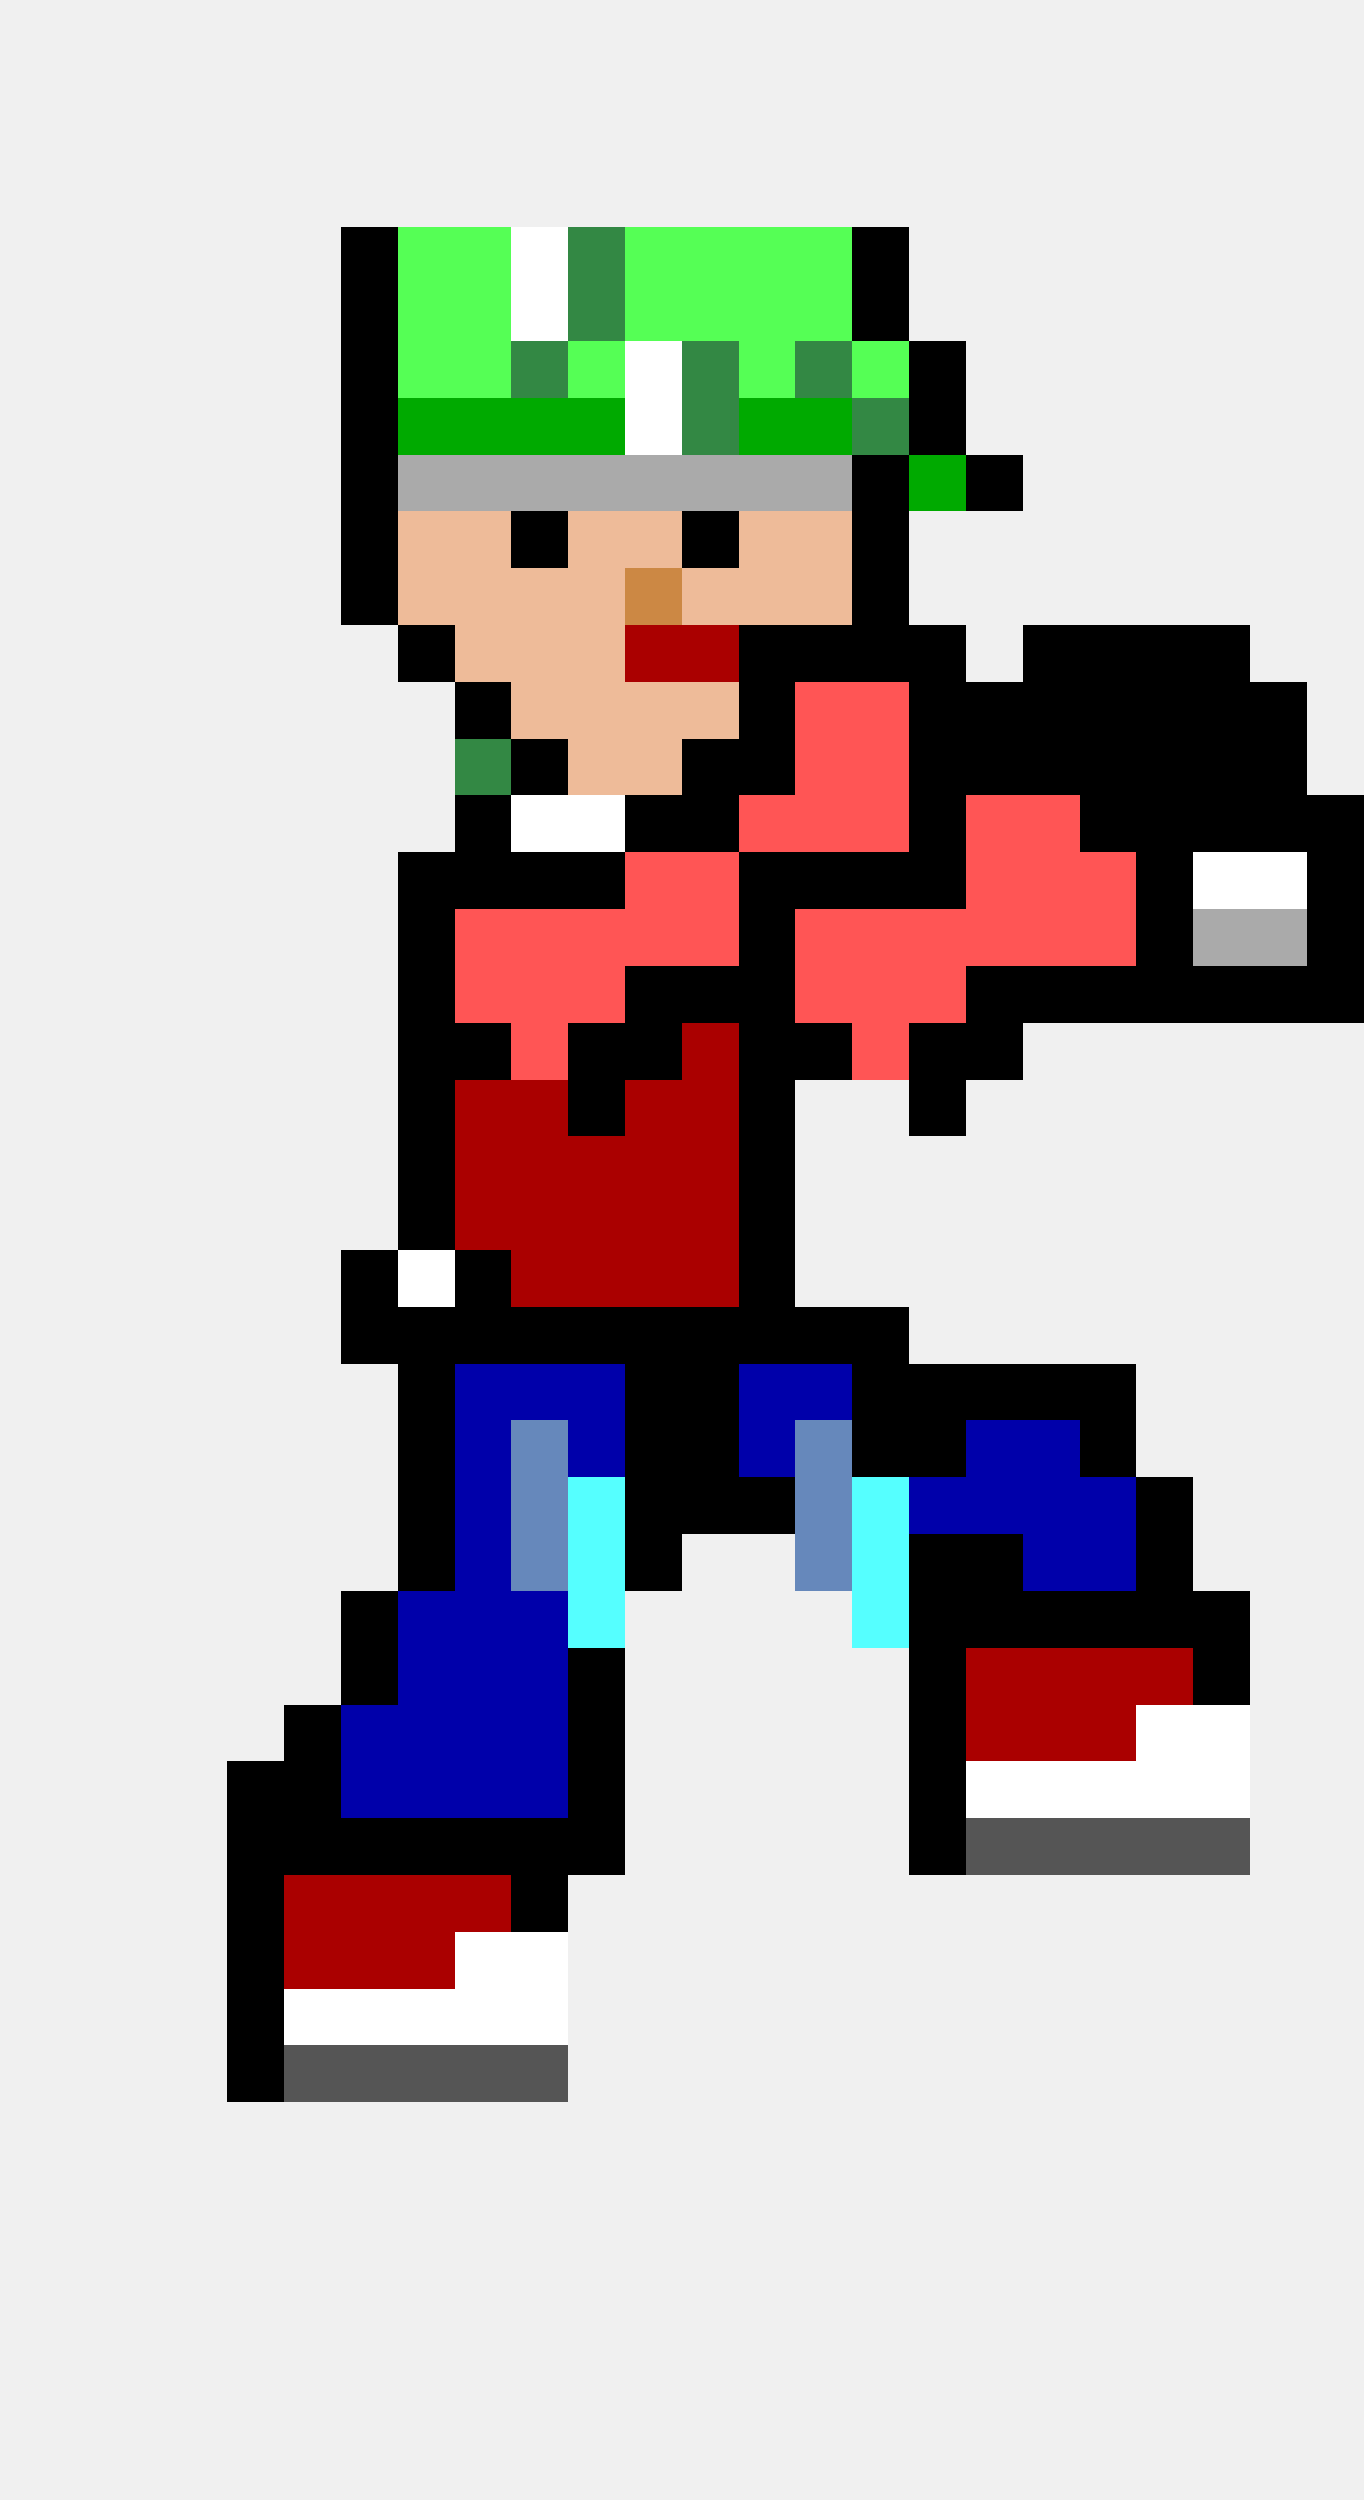
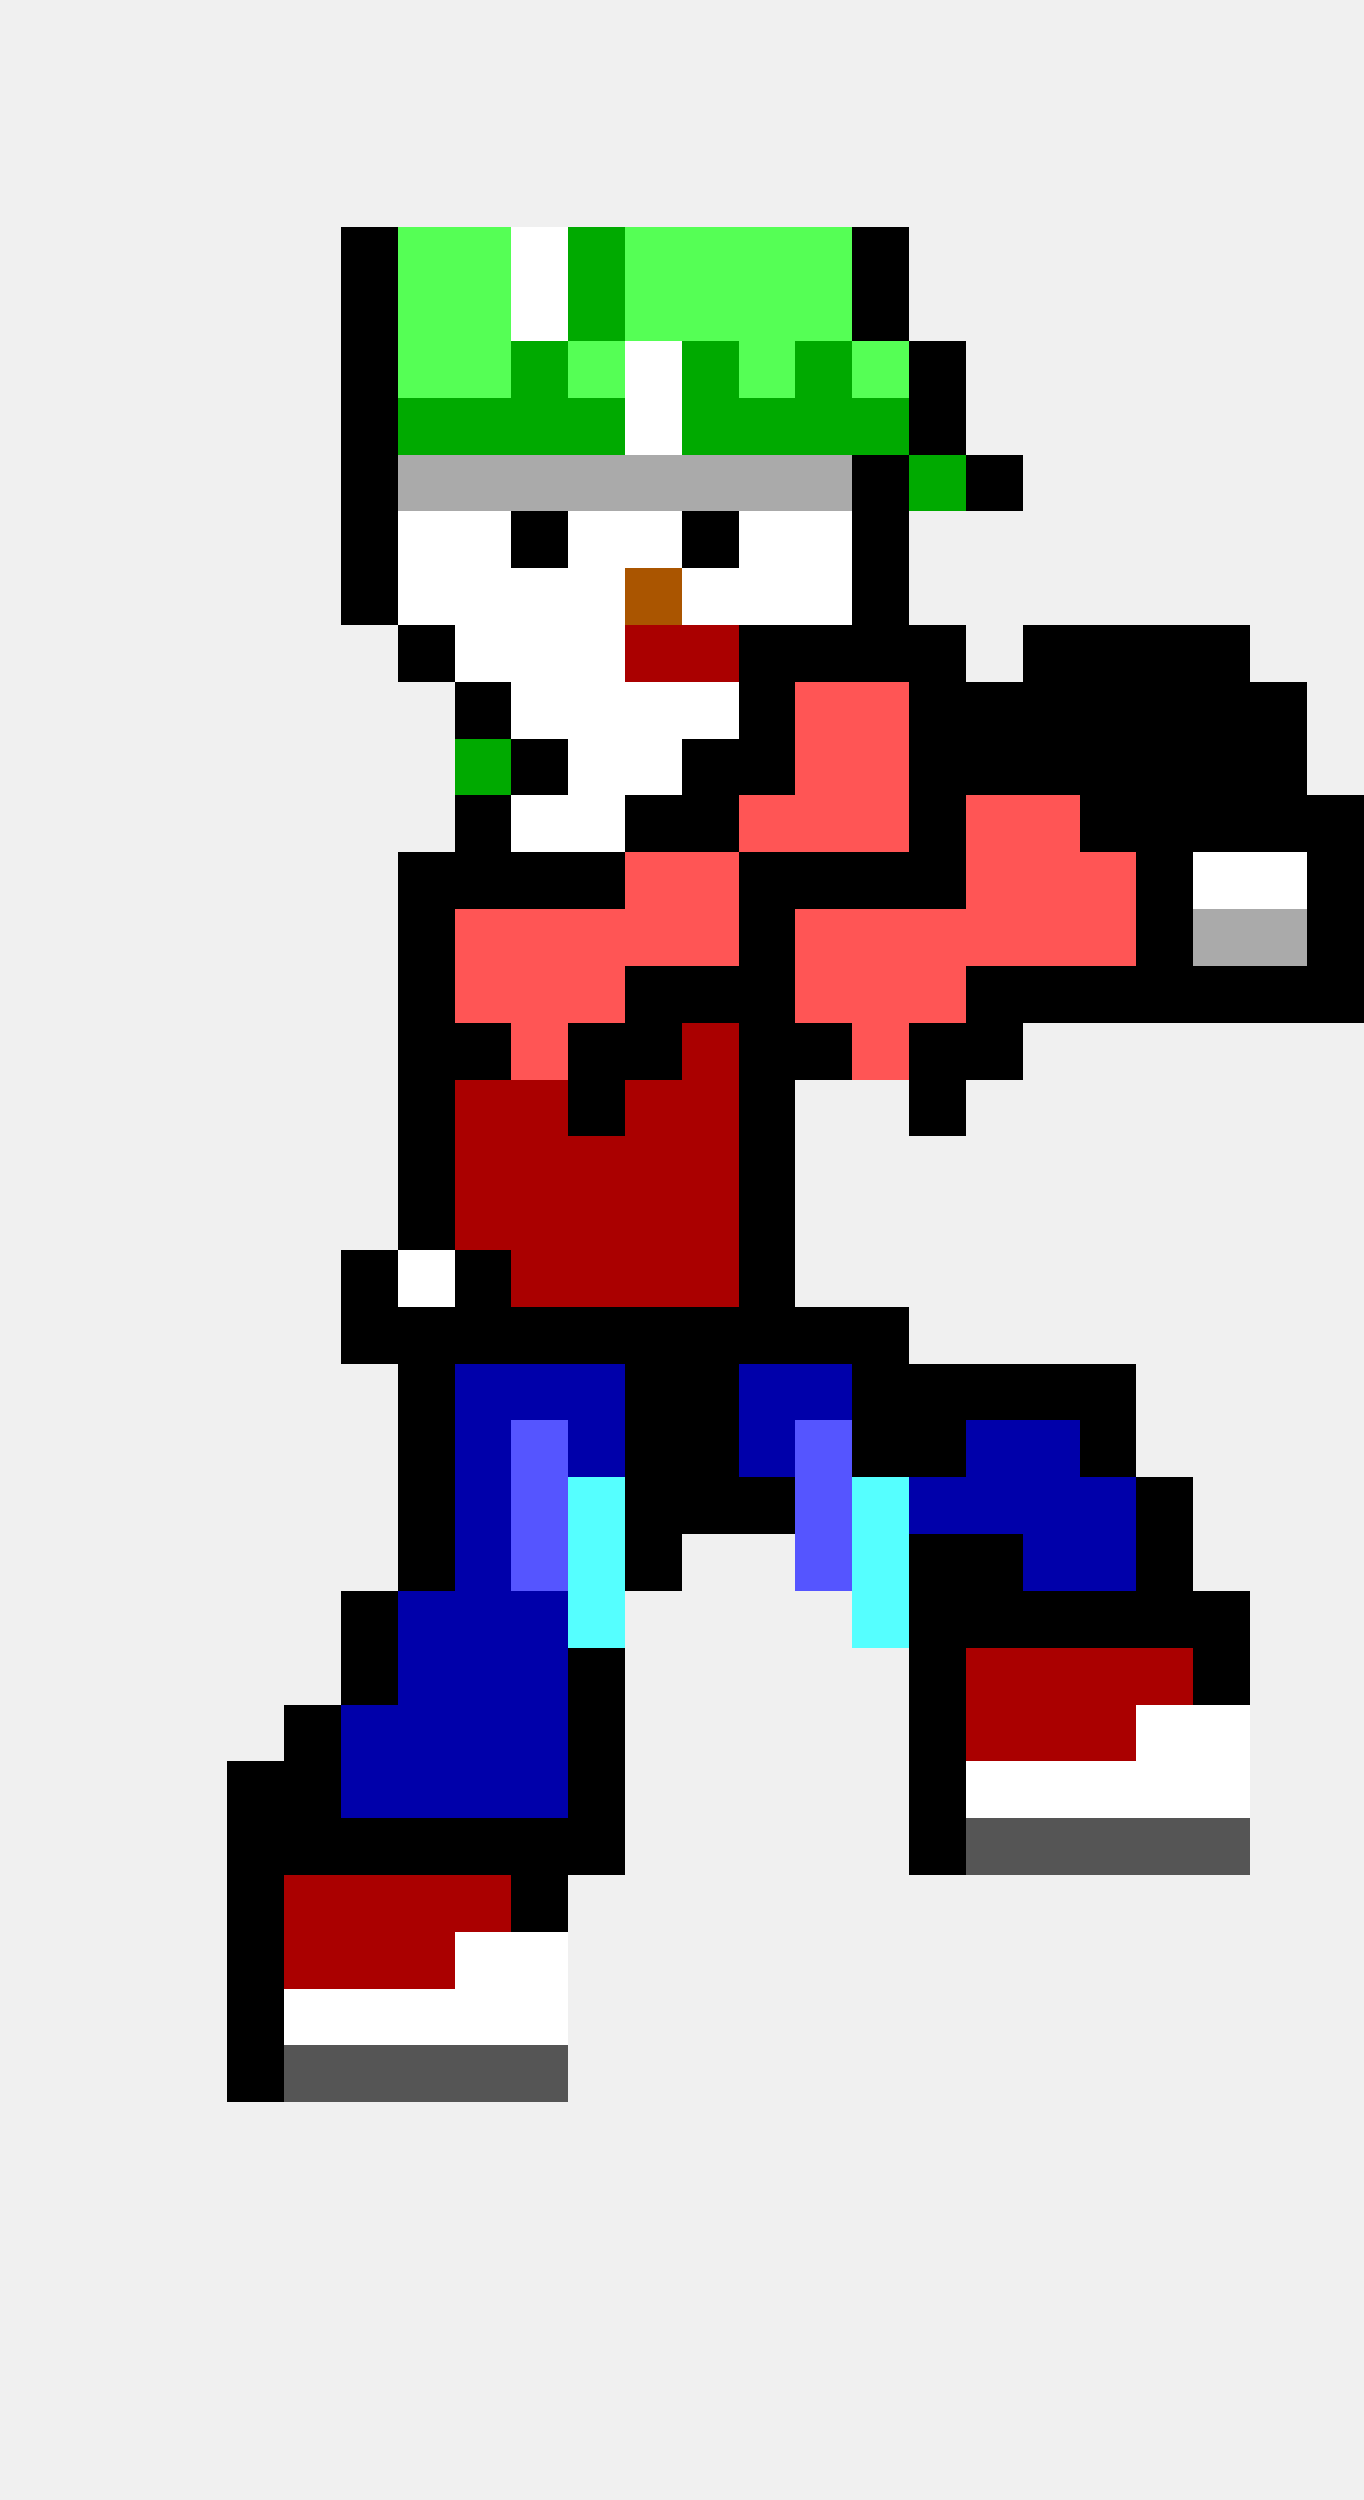
<svg xmlns="http://www.w3.org/2000/svg" width="24" height="44" viewBox="0 0 24 44" shape-rendering="crispEdges">
  <rect x="6" y="4" width="1" height="1" fill="#000000" />
  <rect x="7" y="4" width="1" height="1" fill="#55ff55" />
  <rect x="8" y="4" width="1" height="1" fill="#55ff55" />
  <rect x="9" y="4" width="1" height="1" fill="#ffffff" />
-   <rect x="10" y="4" width="1" height="1" fill="#338844" />
+   <rect x="10" y="4" width="1" height="1" fill="#00aa00" />
  <rect x="11" y="4" width="1" height="1" fill="#55ff55" />
  <rect x="12" y="4" width="1" height="1" fill="#55ff55" />
  <rect x="13" y="4" width="1" height="1" fill="#55ff55" />
  <rect x="14" y="4" width="1" height="1" fill="#55ff55" />
  <rect x="15" y="4" width="1" height="1" fill="#000000" />
  <rect x="6" y="5" width="1" height="1" fill="#000000" />
  <rect x="7" y="5" width="1" height="1" fill="#55ff55" />
  <rect x="8" y="5" width="1" height="1" fill="#55ff55" />
  <rect x="9" y="5" width="1" height="1" fill="#ffffff" />
-   <rect x="10" y="5" width="1" height="1" fill="#338844" />
+   <rect x="10" y="5" width="1" height="1" fill="#00aa00" />
  <rect x="11" y="5" width="1" height="1" fill="#55ff55" />
  <rect x="12" y="5" width="1" height="1" fill="#55ff55" />
  <rect x="13" y="5" width="1" height="1" fill="#55ff55" />
  <rect x="14" y="5" width="1" height="1" fill="#55ff55" />
  <rect x="15" y="5" width="1" height="1" fill="#000000" />
  <rect x="6" y="6" width="1" height="1" fill="#000000" />
  <rect x="7" y="6" width="1" height="1" fill="#55ff55" />
  <rect x="8" y="6" width="1" height="1" fill="#55ff55" />
-   <rect x="9" y="6" width="1" height="1" fill="#338844" />
+   <rect x="9" y="6" width="1" height="1" fill="#00aa00" />
  <rect x="10" y="6" width="1" height="1" fill="#55ff55" />
  <rect x="11" y="6" width="1" height="1" fill="#ffffff" />
-   <rect x="12" y="6" width="1" height="1" fill="#338844" />
+   <rect x="12" y="6" width="1" height="1" fill="#00aa00" />
  <rect x="13" y="6" width="1" height="1" fill="#55ff55" />
-   <rect x="14" y="6" width="1" height="1" fill="#338844" />
+   <rect x="14" y="6" width="1" height="1" fill="#00aa00" />
  <rect x="15" y="6" width="1" height="1" fill="#55ff55" />
  <rect x="16" y="6" width="1" height="1" fill="#000000" />
  <rect x="6" y="7" width="1" height="1" fill="#000000" />
  <rect x="7" y="7" width="1" height="1" fill="#00aa00" />
  <rect x="8" y="7" width="1" height="1" fill="#00aa00" />
  <rect x="9" y="7" width="1" height="1" fill="#00aa00" />
  <rect x="10" y="7" width="1" height="1" fill="#00aa00" />
  <rect x="11" y="7" width="1" height="1" fill="#ffffff" />
-   <rect x="12" y="7" width="1" height="1" fill="#338844" />
+   <rect x="12" y="7" width="1" height="1" fill="#00aa00" />
  <rect x="13" y="7" width="1" height="1" fill="#00aa00" />
  <rect x="14" y="7" width="1" height="1" fill="#00aa00" />
-   <rect x="15" y="7" width="1" height="1" fill="#338844" />
+   <rect x="15" y="7" width="1" height="1" fill="#00aa00" />
  <rect x="16" y="7" width="1" height="1" fill="#000000" />
  <rect x="6" y="8" width="1" height="1" fill="#000000" />
  <rect x="7" y="8" width="1" height="1" fill="#aaaaaa" />
  <rect x="8" y="8" width="1" height="1" fill="#aaaaaa" />
  <rect x="9" y="8" width="1" height="1" fill="#aaaaaa" />
  <rect x="10" y="8" width="1" height="1" fill="#aaaaaa" />
  <rect x="11" y="8" width="1" height="1" fill="#aaaaaa" />
  <rect x="12" y="8" width="1" height="1" fill="#aaaaaa" />
  <rect x="13" y="8" width="1" height="1" fill="#aaaaaa" />
  <rect x="14" y="8" width="1" height="1" fill="#aaaaaa" />
  <rect x="15" y="8" width="1" height="1" fill="#000000" />
  <rect x="16" y="8" width="1" height="1" fill="#00aa00" />
  <rect x="17" y="8" width="1" height="1" fill="#000000" />
  <rect x="6" y="9" width="1" height="1" fill="#000000" />
-   <rect x="7" y="9" width="1" height="1" fill="#eebb99" />
-   <rect x="8" y="9" width="1" height="1" fill="#eebb99" />
+   <rect x="7" y="9" width="1" height="1" fill="#ffffff" />
+   <rect x="8" y="9" width="1" height="1" fill="#ffffff" />
  <rect x="9" y="9" width="1" height="1" fill="#000000" />
-   <rect x="10" y="9" width="1" height="1" fill="#eebb99" />
-   <rect x="11" y="9" width="1" height="1" fill="#eebb99" />
+   <rect x="10" y="9" width="1" height="1" fill="#ffffff" />
+   <rect x="11" y="9" width="1" height="1" fill="#ffffff" />
  <rect x="12" y="9" width="1" height="1" fill="#000000" />
-   <rect x="13" y="9" width="1" height="1" fill="#eebb99" />
-   <rect x="14" y="9" width="1" height="1" fill="#eebb99" />
+   <rect x="13" y="9" width="1" height="1" fill="#ffffff" />
+   <rect x="14" y="9" width="1" height="1" fill="#ffffff" />
  <rect x="15" y="9" width="1" height="1" fill="#000000" />
  <rect x="6" y="10" width="1" height="1" fill="#000000" />
-   <rect x="7" y="10" width="1" height="1" fill="#eebb99" />
-   <rect x="8" y="10" width="1" height="1" fill="#eebb99" />
-   <rect x="9" y="10" width="1" height="1" fill="#eebb99" />
-   <rect x="10" y="10" width="1" height="1" fill="#eebb99" />
-   <rect x="11" y="10" width="1" height="1" fill="#cc8844" />
-   <rect x="12" y="10" width="1" height="1" fill="#eebb99" />
-   <rect x="13" y="10" width="1" height="1" fill="#eebb99" />
-   <rect x="14" y="10" width="1" height="1" fill="#eebb99" />
+   <rect x="7" y="10" width="1" height="1" fill="#ffffff" />
+   <rect x="8" y="10" width="1" height="1" fill="#ffffff" />
+   <rect x="9" y="10" width="1" height="1" fill="#ffffff" />
+   <rect x="10" y="10" width="1" height="1" fill="#ffffff" />
+   <rect x="11" y="10" width="1" height="1" fill="#aa5500" />
+   <rect x="12" y="10" width="1" height="1" fill="#ffffff" />
+   <rect x="13" y="10" width="1" height="1" fill="#ffffff" />
+   <rect x="14" y="10" width="1" height="1" fill="#ffffff" />
  <rect x="15" y="10" width="1" height="1" fill="#000000" />
  <rect x="7" y="11" width="1" height="1" fill="#000000" />
-   <rect x="8" y="11" width="1" height="1" fill="#eebb99" />
-   <rect x="9" y="11" width="1" height="1" fill="#eebb99" />
-   <rect x="10" y="11" width="1" height="1" fill="#eebb99" />
+   <rect x="8" y="11" width="1" height="1" fill="#ffffff" />
+   <rect x="9" y="11" width="1" height="1" fill="#ffffff" />
+   <rect x="10" y="11" width="1" height="1" fill="#ffffff" />
  <rect x="11" y="11" width="1" height="1" fill="#aa0000" />
  <rect x="12" y="11" width="1" height="1" fill="#aa0000" />
  <rect x="13" y="11" width="1" height="1" fill="#000000" />
  <rect x="14" y="11" width="1" height="1" fill="#000000" />
  <rect x="15" y="11" width="1" height="1" fill="#000000" />
  <rect x="16" y="11" width="1" height="1" fill="#000000" />
  <rect x="18" y="11" width="1" height="1" fill="#000000" />
  <rect x="19" y="11" width="1" height="1" fill="#000000" />
  <rect x="20" y="11" width="1" height="1" fill="#000000" />
  <rect x="21" y="11" width="1" height="1" fill="#000000" />
  <rect x="8" y="12" width="1" height="1" fill="#000000" />
-   <rect x="9" y="12" width="1" height="1" fill="#eebb99" />
-   <rect x="10" y="12" width="1" height="1" fill="#eebb99" />
-   <rect x="11" y="12" width="1" height="1" fill="#eebb99" />
-   <rect x="12" y="12" width="1" height="1" fill="#eebb99" />
+   <rect x="9" y="12" width="1" height="1" fill="#ffffff" />
+   <rect x="10" y="12" width="1" height="1" fill="#ffffff" />
+   <rect x="11" y="12" width="1" height="1" fill="#ffffff" />
+   <rect x="12" y="12" width="1" height="1" fill="#ffffff" />
  <rect x="13" y="12" width="1" height="1" fill="#000000" />
  <rect x="14" y="12" width="1" height="1" fill="#ff5555" />
  <rect x="15" y="12" width="1" height="1" fill="#ff5555" />
  <rect x="16" y="12" width="1" height="1" fill="#000000" />
  <rect x="17" y="12" width="1" height="1" fill="#000000" />
  <rect x="18" y="12" width="1" height="1" fill="#000000" />
  <rect x="19" y="12" width="1" height="1" fill="#000000" />
  <rect x="20" y="12" width="1" height="1" fill="#000000" />
  <rect x="21" y="12" width="1" height="1" fill="#000000" />
  <rect x="22" y="12" width="1" height="1" fill="#000000" />
-   <rect x="8" y="13" width="1" height="1" fill="#338844" />
+   <rect x="8" y="13" width="1" height="1" fill="#00aa00" />
  <rect x="9" y="13" width="1" height="1" fill="#000000" />
-   <rect x="10" y="13" width="1" height="1" fill="#eebb99" />
-   <rect x="11" y="13" width="1" height="1" fill="#eebb99" />
+   <rect x="10" y="13" width="1" height="1" fill="#ffffff" />
+   <rect x="11" y="13" width="1" height="1" fill="#ffffff" />
  <rect x="12" y="13" width="1" height="1" fill="#000000" />
  <rect x="13" y="13" width="1" height="1" fill="#000000" />
  <rect x="14" y="13" width="1" height="1" fill="#ff5555" />
  <rect x="15" y="13" width="1" height="1" fill="#ff5555" />
  <rect x="16" y="13" width="1" height="1" fill="#000000" />
  <rect x="17" y="13" width="1" height="1" fill="#000000" />
  <rect x="18" y="13" width="1" height="1" fill="#000000" />
  <rect x="19" y="13" width="1" height="1" fill="#000000" />
  <rect x="20" y="13" width="1" height="1" fill="#000000" />
  <rect x="21" y="13" width="1" height="1" fill="#000000" />
  <rect x="22" y="13" width="1" height="1" fill="#000000" />
  <rect x="8" y="14" width="1" height="1" fill="#000000" />
  <rect x="9" y="14" width="1" height="1" fill="#ffffff" />
  <rect x="10" y="14" width="1" height="1" fill="#ffffff" />
  <rect x="11" y="14" width="1" height="1" fill="#000000" />
  <rect x="12" y="14" width="1" height="1" fill="#000000" />
  <rect x="13" y="14" width="1" height="1" fill="#ff5555" />
  <rect x="14" y="14" width="1" height="1" fill="#ff5555" />
  <rect x="15" y="14" width="1" height="1" fill="#ff5555" />
  <rect x="16" y="14" width="1" height="1" fill="#000000" />
  <rect x="17" y="14" width="1" height="1" fill="#ff5555" />
  <rect x="18" y="14" width="1" height="1" fill="#ff5555" />
  <rect x="19" y="14" width="1" height="1" fill="#000000" />
  <rect x="20" y="14" width="1" height="1" fill="#000000" />
  <rect x="21" y="14" width="1" height="1" fill="#000000" />
  <rect x="22" y="14" width="1" height="1" fill="#000000" />
  <rect x="23" y="14" width="1" height="1" fill="#000000" />
  <rect x="7" y="15" width="1" height="1" fill="#000000" />
  <rect x="8" y="15" width="1" height="1" fill="#000000" />
  <rect x="9" y="15" width="1" height="1" fill="#000000" />
  <rect x="10" y="15" width="1" height="1" fill="#000000" />
  <rect x="11" y="15" width="1" height="1" fill="#ff5555" />
  <rect x="12" y="15" width="1" height="1" fill="#ff5555" />
  <rect x="13" y="15" width="1" height="1" fill="#000000" />
  <rect x="14" y="15" width="1" height="1" fill="#000000" />
  <rect x="15" y="15" width="1" height="1" fill="#000000" />
  <rect x="16" y="15" width="1" height="1" fill="#000000" />
  <rect x="17" y="15" width="1" height="1" fill="#ff5555" />
  <rect x="18" y="15" width="1" height="1" fill="#ff5555" />
  <rect x="19" y="15" width="1" height="1" fill="#ff5555" />
  <rect x="20" y="15" width="1" height="1" fill="#000000" />
  <rect x="21" y="15" width="1" height="1" fill="#ffffff" />
  <rect x="22" y="15" width="1" height="1" fill="#ffffff" />
  <rect x="23" y="15" width="1" height="1" fill="#000000" />
  <rect x="7" y="16" width="1" height="1" fill="#000000" />
  <rect x="8" y="16" width="1" height="1" fill="#ff5555" />
  <rect x="9" y="16" width="1" height="1" fill="#ff5555" />
  <rect x="10" y="16" width="1" height="1" fill="#ff5555" />
  <rect x="11" y="16" width="1" height="1" fill="#ff5555" />
  <rect x="12" y="16" width="1" height="1" fill="#ff5555" />
  <rect x="13" y="16" width="1" height="1" fill="#000000" />
  <rect x="14" y="16" width="1" height="1" fill="#ff5555" />
  <rect x="15" y="16" width="1" height="1" fill="#ff5555" />
  <rect x="16" y="16" width="1" height="1" fill="#ff5555" />
  <rect x="17" y="16" width="1" height="1" fill="#ff5555" />
  <rect x="18" y="16" width="1" height="1" fill="#ff5555" />
  <rect x="19" y="16" width="1" height="1" fill="#ff5555" />
  <rect x="20" y="16" width="1" height="1" fill="#000000" />
  <rect x="21" y="16" width="1" height="1" fill="#aaaaaa" />
  <rect x="22" y="16" width="1" height="1" fill="#aaaaaa" />
  <rect x="23" y="16" width="1" height="1" fill="#000000" />
  <rect x="7" y="17" width="1" height="1" fill="#000000" />
  <rect x="8" y="17" width="1" height="1" fill="#ff5555" />
  <rect x="9" y="17" width="1" height="1" fill="#ff5555" />
  <rect x="10" y="17" width="1" height="1" fill="#ff5555" />
  <rect x="11" y="17" width="1" height="1" fill="#000000" />
  <rect x="12" y="17" width="1" height="1" fill="#000000" />
  <rect x="13" y="17" width="1" height="1" fill="#000000" />
  <rect x="14" y="17" width="1" height="1" fill="#ff5555" />
  <rect x="15" y="17" width="1" height="1" fill="#ff5555" />
  <rect x="16" y="17" width="1" height="1" fill="#ff5555" />
  <rect x="17" y="17" width="1" height="1" fill="#000000" />
  <rect x="18" y="17" width="1" height="1" fill="#000000" />
  <rect x="19" y="17" width="1" height="1" fill="#000000" />
  <rect x="20" y="17" width="1" height="1" fill="#000000" />
  <rect x="21" y="17" width="1" height="1" fill="#000000" />
  <rect x="22" y="17" width="1" height="1" fill="#000000" />
  <rect x="23" y="17" width="1" height="1" fill="#000000" />
  <rect x="7" y="18" width="1" height="1" fill="#000000" />
  <rect x="8" y="18" width="1" height="1" fill="#000000" />
  <rect x="9" y="18" width="1" height="1" fill="#ff5555" />
  <rect x="10" y="18" width="1" height="1" fill="#000000" />
  <rect x="11" y="18" width="1" height="1" fill="#000000" />
  <rect x="12" y="18" width="1" height="1" fill="#aa0000" />
  <rect x="13" y="18" width="1" height="1" fill="#000000" />
  <rect x="14" y="18" width="1" height="1" fill="#000000" />
  <rect x="15" y="18" width="1" height="1" fill="#ff5555" />
  <rect x="16" y="18" width="1" height="1" fill="#000000" />
  <rect x="17" y="18" width="1" height="1" fill="#000000" />
  <rect x="7" y="19" width="1" height="1" fill="#000000" />
  <rect x="8" y="19" width="1" height="1" fill="#aa0000" />
  <rect x="9" y="19" width="1" height="1" fill="#aa0000" />
  <rect x="10" y="19" width="1" height="1" fill="#000000" />
  <rect x="11" y="19" width="1" height="1" fill="#aa0000" />
  <rect x="12" y="19" width="1" height="1" fill="#aa0000" />
  <rect x="13" y="19" width="1" height="1" fill="#000000" />
  <rect x="16" y="19" width="1" height="1" fill="#000000" />
  <rect x="7" y="20" width="1" height="1" fill="#000000" />
  <rect x="8" y="20" width="1" height="1" fill="#aa0000" />
  <rect x="9" y="20" width="1" height="1" fill="#aa0000" />
  <rect x="10" y="20" width="1" height="1" fill="#aa0000" />
  <rect x="11" y="20" width="1" height="1" fill="#aa0000" />
  <rect x="12" y="20" width="1" height="1" fill="#aa0000" />
  <rect x="13" y="20" width="1" height="1" fill="#000000" />
  <rect x="7" y="21" width="1" height="1" fill="#000000" />
  <rect x="8" y="21" width="1" height="1" fill="#aa0000" />
  <rect x="9" y="21" width="1" height="1" fill="#aa0000" />
  <rect x="10" y="21" width="1" height="1" fill="#aa0000" />
  <rect x="11" y="21" width="1" height="1" fill="#aa0000" />
  <rect x="12" y="21" width="1" height="1" fill="#aa0000" />
  <rect x="13" y="21" width="1" height="1" fill="#000000" />
  <rect x="6" y="22" width="1" height="1" fill="#000000" />
  <rect x="7" y="22" width="1" height="1" fill="#ffffff" />
  <rect x="8" y="22" width="1" height="1" fill="#000000" />
  <rect x="9" y="22" width="1" height="1" fill="#aa0000" />
  <rect x="10" y="22" width="1" height="1" fill="#aa0000" />
  <rect x="11" y="22" width="1" height="1" fill="#aa0000" />
  <rect x="12" y="22" width="1" height="1" fill="#aa0000" />
  <rect x="13" y="22" width="1" height="1" fill="#000000" />
  <rect x="6" y="23" width="1" height="1" fill="#000000" />
  <rect x="7" y="23" width="1" height="1" fill="#000000" />
  <rect x="8" y="23" width="1" height="1" fill="#000000" />
  <rect x="9" y="23" width="1" height="1" fill="#000000" />
  <rect x="10" y="23" width="1" height="1" fill="#000000" />
  <rect x="11" y="23" width="1" height="1" fill="#000000" />
  <rect x="12" y="23" width="1" height="1" fill="#000000" />
  <rect x="13" y="23" width="1" height="1" fill="#000000" />
  <rect x="14" y="23" width="1" height="1" fill="#000000" />
  <rect x="15" y="23" width="1" height="1" fill="#000000" />
  <rect x="7" y="24" width="1" height="1" fill="#000000" />
  <rect x="8" y="24" width="1" height="1" fill="#0000aa" />
  <rect x="9" y="24" width="1" height="1" fill="#0000aa" />
  <rect x="10" y="24" width="1" height="1" fill="#0000aa" />
  <rect x="11" y="24" width="1" height="1" fill="#000000" />
  <rect x="12" y="24" width="1" height="1" fill="#000000" />
  <rect x="13" y="24" width="1" height="1" fill="#0000aa" />
  <rect x="14" y="24" width="1" height="1" fill="#0000aa" />
  <rect x="15" y="24" width="1" height="1" fill="#000000" />
  <rect x="16" y="24" width="1" height="1" fill="#000000" />
  <rect x="17" y="24" width="1" height="1" fill="#000000" />
  <rect x="18" y="24" width="1" height="1" fill="#000000" />
  <rect x="19" y="24" width="1" height="1" fill="#000000" />
  <rect x="7" y="25" width="1" height="1" fill="#000000" />
  <rect x="8" y="25" width="1" height="1" fill="#0000aa" />
-   <rect x="9" y="25" width="1" height="1" fill="#6688bb" />
+   <rect x="9" y="25" width="1" height="1" fill="#5555ff" />
  <rect x="10" y="25" width="1" height="1" fill="#0000aa" />
  <rect x="11" y="25" width="1" height="1" fill="#000000" />
  <rect x="12" y="25" width="1" height="1" fill="#000000" />
  <rect x="13" y="25" width="1" height="1" fill="#0000aa" />
-   <rect x="14" y="25" width="1" height="1" fill="#6688bb" />
+   <rect x="14" y="25" width="1" height="1" fill="#5555ff" />
  <rect x="15" y="25" width="1" height="1" fill="#000000" />
  <rect x="16" y="25" width="1" height="1" fill="#000000" />
  <rect x="17" y="25" width="1" height="1" fill="#0000aa" />
  <rect x="18" y="25" width="1" height="1" fill="#0000aa" />
  <rect x="19" y="25" width="1" height="1" fill="#000000" />
  <rect x="7" y="26" width="1" height="1" fill="#000000" />
  <rect x="8" y="26" width="1" height="1" fill="#0000aa" />
-   <rect x="9" y="26" width="1" height="1" fill="#6688bb" />
+   <rect x="9" y="26" width="1" height="1" fill="#5555ff" />
  <rect x="10" y="26" width="1" height="1" fill="#55ffff" />
  <rect x="11" y="26" width="1" height="1" fill="#000000" />
  <rect x="12" y="26" width="1" height="1" fill="#000000" />
  <rect x="13" y="26" width="1" height="1" fill="#000000" />
-   <rect x="14" y="26" width="1" height="1" fill="#6688bb" />
+   <rect x="14" y="26" width="1" height="1" fill="#5555ff" />
  <rect x="15" y="26" width="1" height="1" fill="#55ffff" />
  <rect x="16" y="26" width="1" height="1" fill="#0000aa" />
  <rect x="17" y="26" width="1" height="1" fill="#0000aa" />
  <rect x="18" y="26" width="1" height="1" fill="#0000aa" />
  <rect x="19" y="26" width="1" height="1" fill="#0000aa" />
  <rect x="20" y="26" width="1" height="1" fill="#000000" />
  <rect x="7" y="27" width="1" height="1" fill="#000000" />
  <rect x="8" y="27" width="1" height="1" fill="#0000aa" />
-   <rect x="9" y="27" width="1" height="1" fill="#6688bb" />
+   <rect x="9" y="27" width="1" height="1" fill="#5555ff" />
  <rect x="10" y="27" width="1" height="1" fill="#55ffff" />
  <rect x="11" y="27" width="1" height="1" fill="#000000" />
-   <rect x="14" y="27" width="1" height="1" fill="#6688bb" />
+   <rect x="14" y="27" width="1" height="1" fill="#5555ff" />
  <rect x="15" y="27" width="1" height="1" fill="#55ffff" />
  <rect x="16" y="27" width="1" height="1" fill="#000000" />
  <rect x="17" y="27" width="1" height="1" fill="#000000" />
  <rect x="18" y="27" width="1" height="1" fill="#0000aa" />
  <rect x="19" y="27" width="1" height="1" fill="#0000aa" />
  <rect x="20" y="27" width="1" height="1" fill="#000000" />
  <rect x="6" y="28" width="1" height="1" fill="#000000" />
  <rect x="7" y="28" width="1" height="1" fill="#0000aa" />
  <rect x="8" y="28" width="1" height="1" fill="#0000aa" />
  <rect x="9" y="28" width="1" height="1" fill="#0000aa" />
  <rect x="10" y="28" width="1" height="1" fill="#55ffff" />
  <rect x="15" y="28" width="1" height="1" fill="#55ffff" />
  <rect x="16" y="28" width="1" height="1" fill="#000000" />
  <rect x="17" y="28" width="1" height="1" fill="#000000" />
  <rect x="18" y="28" width="1" height="1" fill="#000000" />
  <rect x="19" y="28" width="1" height="1" fill="#000000" />
  <rect x="20" y="28" width="1" height="1" fill="#000000" />
  <rect x="21" y="28" width="1" height="1" fill="#000000" />
  <rect x="6" y="29" width="1" height="1" fill="#000000" />
  <rect x="7" y="29" width="1" height="1" fill="#0000aa" />
  <rect x="8" y="29" width="1" height="1" fill="#0000aa" />
  <rect x="9" y="29" width="1" height="1" fill="#0000aa" />
  <rect x="10" y="29" width="1" height="1" fill="#000000" />
  <rect x="16" y="29" width="1" height="1" fill="#000000" />
  <rect x="17" y="29" width="1" height="1" fill="#aa0000" />
  <rect x="18" y="29" width="1" height="1" fill="#aa0000" />
  <rect x="19" y="29" width="1" height="1" fill="#aa0000" />
  <rect x="20" y="29" width="1" height="1" fill="#aa0000" />
  <rect x="21" y="29" width="1" height="1" fill="#000000" />
  <rect x="5" y="30" width="1" height="1" fill="#000000" />
  <rect x="6" y="30" width="1" height="1" fill="#0000aa" />
  <rect x="7" y="30" width="1" height="1" fill="#0000aa" />
  <rect x="8" y="30" width="1" height="1" fill="#0000aa" />
  <rect x="9" y="30" width="1" height="1" fill="#0000aa" />
  <rect x="10" y="30" width="1" height="1" fill="#000000" />
  <rect x="16" y="30" width="1" height="1" fill="#000000" />
  <rect x="17" y="30" width="1" height="1" fill="#aa0000" />
  <rect x="18" y="30" width="1" height="1" fill="#aa0000" />
  <rect x="19" y="30" width="1" height="1" fill="#aa0000" />
  <rect x="20" y="30" width="1" height="1" fill="#ffffff" />
  <rect x="21" y="30" width="1" height="1" fill="#ffffff" />
  <rect x="4" y="31" width="1" height="1" fill="#000000" />
  <rect x="5" y="31" width="1" height="1" fill="#000000" />
  <rect x="6" y="31" width="1" height="1" fill="#0000aa" />
  <rect x="7" y="31" width="1" height="1" fill="#0000aa" />
  <rect x="8" y="31" width="1" height="1" fill="#0000aa" />
  <rect x="9" y="31" width="1" height="1" fill="#0000aa" />
  <rect x="10" y="31" width="1" height="1" fill="#000000" />
  <rect x="16" y="31" width="1" height="1" fill="#000000" />
  <rect x="17" y="31" width="1" height="1" fill="#ffffff" />
  <rect x="18" y="31" width="1" height="1" fill="#ffffff" />
  <rect x="19" y="31" width="1" height="1" fill="#ffffff" />
  <rect x="20" y="31" width="1" height="1" fill="#ffffff" />
  <rect x="21" y="31" width="1" height="1" fill="#ffffff" />
  <rect x="4" y="32" width="1" height="1" fill="#000000" />
  <rect x="5" y="32" width="1" height="1" fill="#000000" />
  <rect x="6" y="32" width="1" height="1" fill="#000000" />
  <rect x="7" y="32" width="1" height="1" fill="#000000" />
  <rect x="8" y="32" width="1" height="1" fill="#000000" />
  <rect x="9" y="32" width="1" height="1" fill="#000000" />
  <rect x="10" y="32" width="1" height="1" fill="#000000" />
  <rect x="16" y="32" width="1" height="1" fill="#000000" />
  <rect x="17" y="32" width="1" height="1" fill="#555555" />
  <rect x="18" y="32" width="1" height="1" fill="#555555" />
  <rect x="19" y="32" width="1" height="1" fill="#555555" />
  <rect x="20" y="32" width="1" height="1" fill="#555555" />
  <rect x="21" y="32" width="1" height="1" fill="#555555" />
  <rect x="4" y="33" width="1" height="1" fill="#000000" />
  <rect x="5" y="33" width="1" height="1" fill="#aa0000" />
  <rect x="6" y="33" width="1" height="1" fill="#aa0000" />
  <rect x="7" y="33" width="1" height="1" fill="#aa0000" />
  <rect x="8" y="33" width="1" height="1" fill="#aa0000" />
  <rect x="9" y="33" width="1" height="1" fill="#000000" />
  <rect x="4" y="34" width="1" height="1" fill="#000000" />
  <rect x="5" y="34" width="1" height="1" fill="#aa0000" />
  <rect x="6" y="34" width="1" height="1" fill="#aa0000" />
  <rect x="7" y="34" width="1" height="1" fill="#aa0000" />
  <rect x="8" y="34" width="1" height="1" fill="#ffffff" />
  <rect x="9" y="34" width="1" height="1" fill="#ffffff" />
  <rect x="4" y="35" width="1" height="1" fill="#000000" />
  <rect x="5" y="35" width="1" height="1" fill="#ffffff" />
  <rect x="6" y="35" width="1" height="1" fill="#ffffff" />
  <rect x="7" y="35" width="1" height="1" fill="#ffffff" />
  <rect x="8" y="35" width="1" height="1" fill="#ffffff" />
  <rect x="9" y="35" width="1" height="1" fill="#ffffff" />
  <rect x="4" y="36" width="1" height="1" fill="#000000" />
  <rect x="5" y="36" width="1" height="1" fill="#555555" />
  <rect x="6" y="36" width="1" height="1" fill="#555555" />
  <rect x="7" y="36" width="1" height="1" fill="#555555" />
  <rect x="8" y="36" width="1" height="1" fill="#555555" />
  <rect x="9" y="36" width="1" height="1" fill="#555555" />
</svg>
